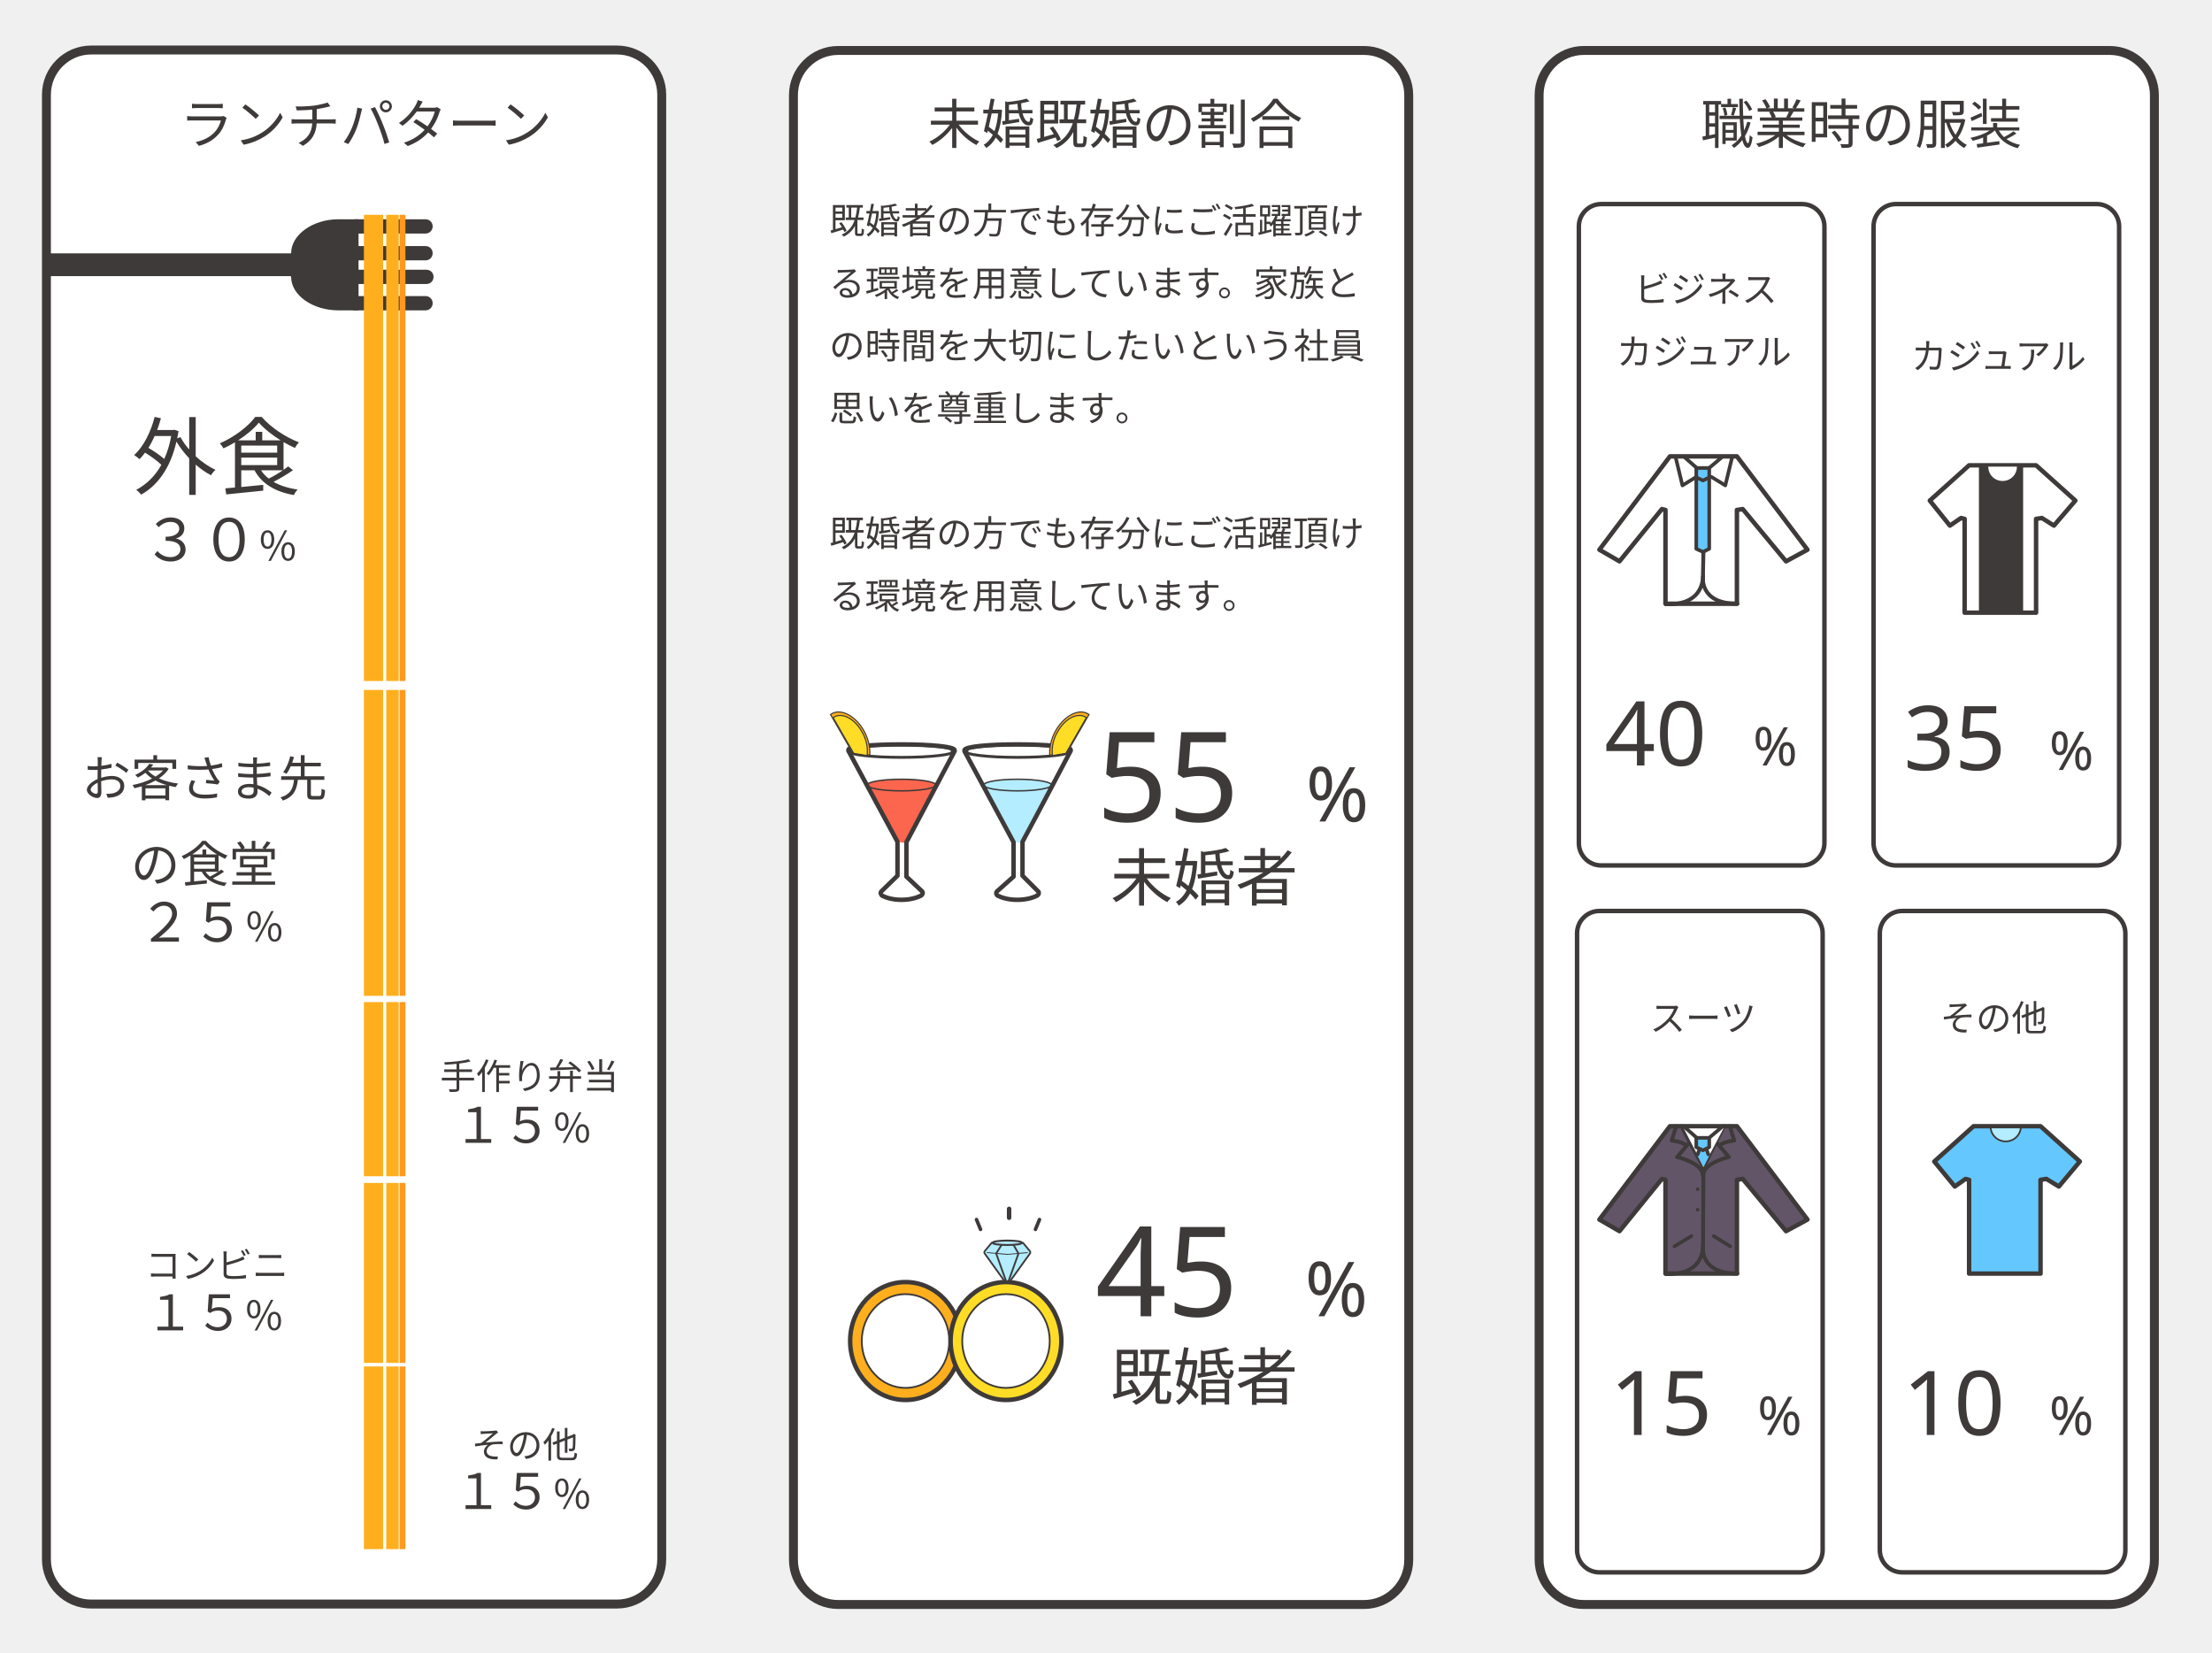
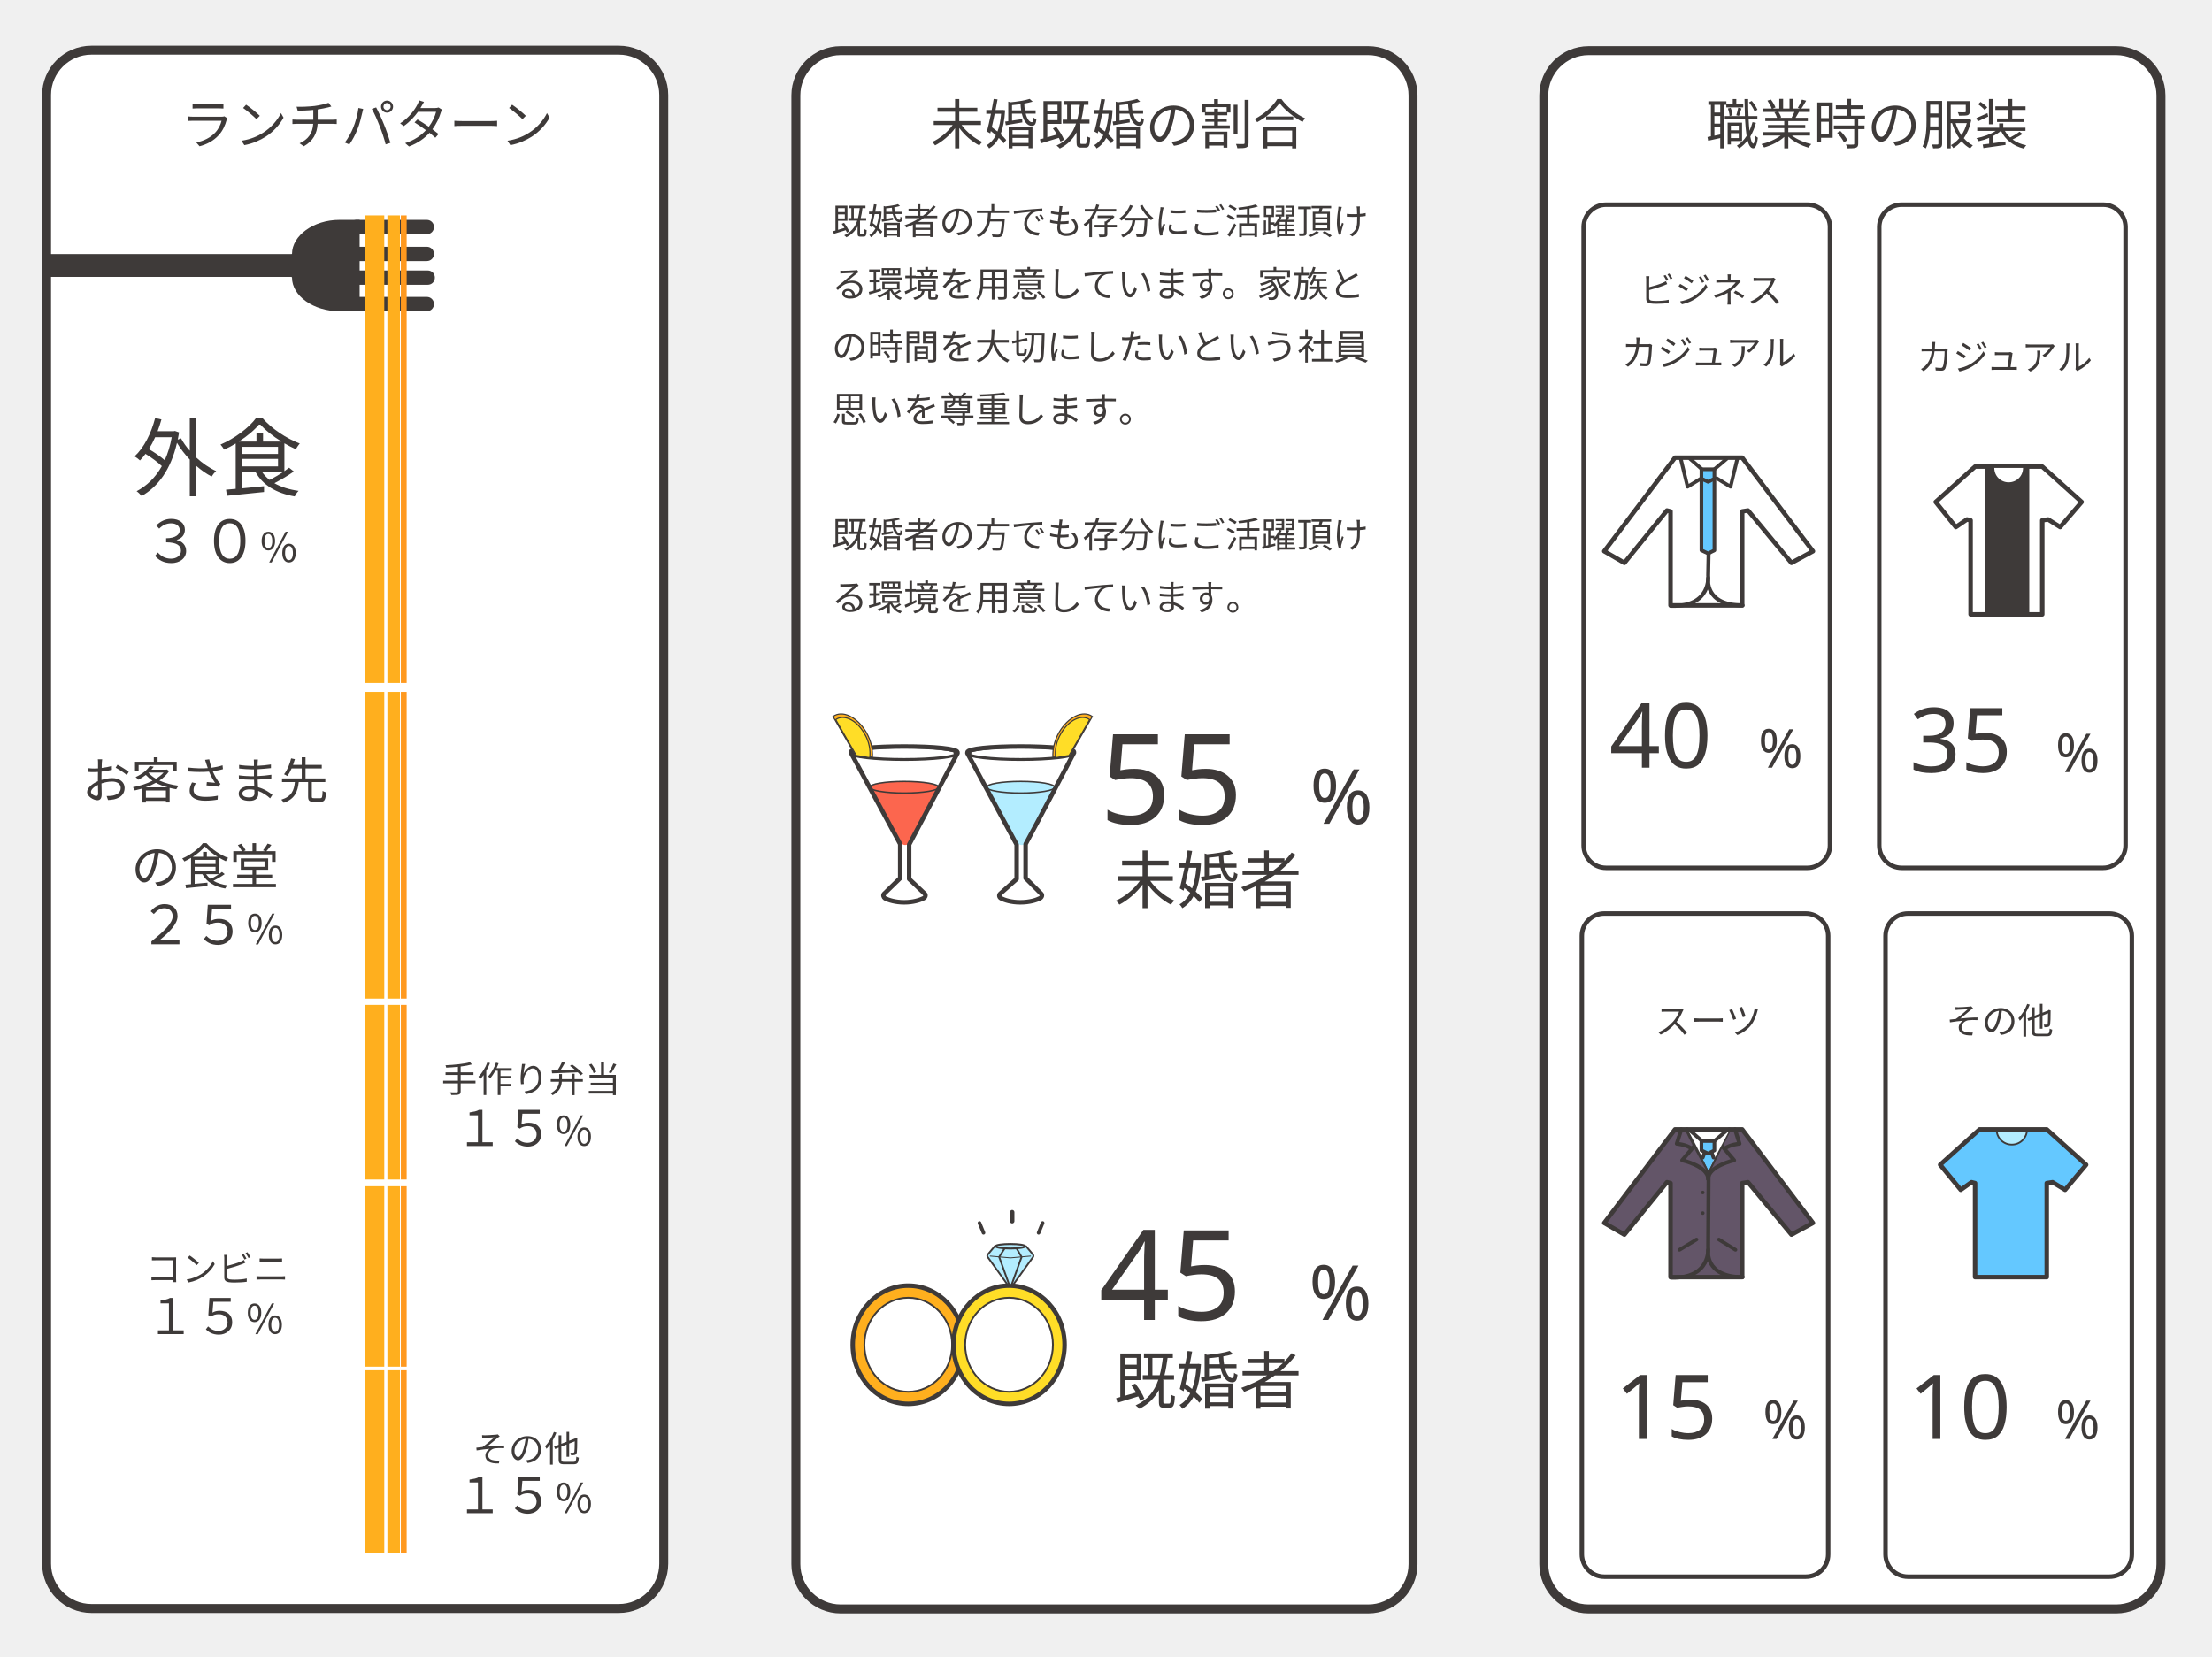
- <svg xmlns="http://www.w3.org/2000/svg" version="1.1" id="Main_Layer" x="0px" y="0px" viewBox="0 0 495.4 370" style="enable-background:new 0 0 495.4 370;" xml:space="preserve">
+ <svg xmlns="http://www.w3.org/2000/svg" version="1.1" id="Main_Layer" x="0px" y="0px" viewBox="0 0 493.9 370" style="enable-background:new 0 0 493.9 370;" xml:space="preserve">
  <style type="text/css">
	.st0{fill:#FFFFFF;stroke:#3E3A39;stroke-width:2;stroke-linecap:round;stroke-linejoin:round;stroke-miterlimit:10;}
	.st1{fill:#3E3A39;}
- 	.st2{font-family:'UDShinGoPro-Heavy-83pv-RKSJ-H';}
+ 	.st2{font-family:'HiraKakuPro-W6-83pv-RKSJ-H';}
	.st3{font-size:12px;}
	.st4{display:none;}
	.st5{display:inline;fill:#3E3A39;}
	.st6{fill:#FFFFFF;stroke:#3E3A39;stroke-linecap:round;stroke-linejoin:round;stroke-miterlimit:10;}
	.st7{fill:#635568;stroke:#3E3A39;stroke-linecap:round;stroke-linejoin:round;stroke-miterlimit:10;}
	.st8{fill:none;stroke:#3E3A39;stroke-width:0.874;stroke-linecap:round;stroke-linejoin:round;stroke-miterlimit:10;}
	.st9{fill:#FFFFFF;}
	.st10{fill:#64C8FF;}
	.st11{fill:#FFFFFF;stroke:#3E3A39;stroke-width:0.81;stroke-linecap:round;stroke-linejoin:round;stroke-miterlimit:10;}
	.st12{fill:#64C8FF;stroke:#3E3A39;stroke-width:0.81;stroke-linecap:round;stroke-linejoin:round;stroke-miterlimit:10;}
	.st13{font-family:'NewRodinPro-B-83pv-RKSJ-H';}
	.st14{font-size:20px;}
- 	.st15{font-family:'NewRodinPro-DB-83pv-RKSJ-H';}
+ 	.st15{font-family:'HiraKakuPro-W3-83pv-RKSJ-H';}
	.st16{font-size:8px;}
	.st17{fill:none;stroke:#3E3A39;stroke-width:0.81;stroke-linecap:round;stroke-linejoin:round;stroke-miterlimit:10;}
	.st18{fill:#FFFFFF;stroke:#3E3A39;stroke-width:0.384;stroke-linecap:round;stroke-linejoin:round;stroke-miterlimit:10;}
	.st19{fill:#64C8FF;stroke:#3E3A39;stroke-linecap:round;stroke-linejoin:round;stroke-miterlimit:10;}
	.st20{fill:#B3EDFF;}
	.st21{fill:none;stroke:#3E3A39;stroke-width:0.384;stroke-linecap:round;stroke-linejoin:round;stroke-miterlimit:10;}
	.st22{fill:#FFAF1E;stroke:#3E3A39;stroke-miterlimit:10;}
	.st23{fill:#FFFFFF;stroke:#3E3A39;stroke-width:0.4;stroke-linecap:round;stroke-linejoin:round;stroke-miterlimit:10;}
	.st24{fill:#FFDD27;stroke:#3E3A39;stroke-miterlimit:10;}
	.st25{fill:none;stroke:#3E3A39;stroke-width:0.427;stroke-linecap:round;stroke-linejoin:round;stroke-miterlimit:10;}
	.st26{fill:none;stroke:#3E3A39;stroke-width:0.4;stroke-linecap:round;stroke-linejoin:round;stroke-miterlimit:10;}
	.st27{fill:none;stroke:#3E3A39;stroke-width:0.2;stroke-linecap:round;stroke-linejoin:round;stroke-miterlimit:10;}
	.st28{fill:none;stroke:#3E3A39;stroke-linecap:round;stroke-linejoin:round;stroke-miterlimit:10;}
	.st29{fill:none;stroke:#3E3A39;stroke-width:0.8;stroke-linecap:round;stroke-linejoin:round;stroke-miterlimit:10;}
	.st30{font-size:28px;}
	.st31{font-size:17px;}
	.st32{font-size:14px;}
	.st33{fill:#FC664E;}
	.st34{fill:none;stroke:#3E3A39;stroke-width:0.32;stroke-linecap:round;stroke-linejoin:round;stroke-miterlimit:10;}
	.st35{fill:none;stroke:#3E3A39;stroke-width:0.64;stroke-linecap:round;stroke-linejoin:round;stroke-miterlimit:10;}
	.st36{fill:#FFAF1E;stroke:#3E3A39;stroke-width:0.25;stroke-miterlimit:10;}
	.st37{fill:#FFDD27;stroke:#3E3A39;stroke-width:0.25;stroke-miterlimit:10;}
- 	.st38{font-family:'NewRodinPro-L-83pv-RKSJ-H';}
- 	.st39{letter-spacing:-4;}
- 	.st40{font-size:11px;}
- 	.st41{font-size:9px;}
- 	.st42{font-size:19px;}
- 	.st43{font-size:13px;}
- 	.st44{fill:#FFAF1E;}
- 	.st45{fill:#FF991F;}
+ 	.st38{letter-spacing:-4;}
+ 	.st39{font-size:11px;}
+ 	.st40{font-size:9px;}
+ 	.st41{font-size:19px;}
+ 	.st42{font-size:13px;}
+ 	.st43{fill:#FFAF1E;}
+ 	.st44{fill:#FF991F;}
</style>
  <g>
    <path class="st0" d="M305.5,359.3H187.7c-5.5,0-10-4.5-10-10v-328c0-5.5,4.5-10,10-10h117.8c5.5,0,10,4.5,10,10v328   C315.5,354.8,311,359.3,305.5,359.3z" />
    <g id="Attire">
      <path class="st0" d="M472.5,359.3H354.7c-5.5,0-10-4.5-10-10v-328c0-5.5,4.5-10,10-10h117.8c5.5,0,10,4.5,10,10v328    C482.5,354.8,478,359.3,472.5,359.3z" />
      <g>
        <text transform="matrix(1 0 0 1 380.8594 32.1738)" class="st1 st2 st3">職業時の服装</text>
      </g>
      <g id="graph" class="st4">
        <rect x="452" y="210.3" class="st5" width="17" height="134.6" />
        <rect x="422" y="241.6" class="st5" width="17" height="103.3" />
        <rect x="392" y="300.9" class="st5" width="17" height="44" />
        <rect x="361.9" y="331.8" class="st5" width="17" height="13.1" />
      </g>
      <g id="boxes_1_">
        <path class="st6" d="M403.2,352.1h-45c-2.8,0-5-2.3-5-5V209c0-2.8,2.3-5,5-5h45c2.8,0,5,2.3,5,5v138.1     C408.2,349.9,406,352.1,403.2,352.1z" />
        <path class="st6" d="M471,352.1h-45c-2.8,0-5-2.3-5-5V209c0-2.8,2.3-5,5-5h45c2.8,0,5,2.3,5,5v138.1     C476,349.9,473.8,352.1,471,352.1z" />
        <path class="st6" d="M403.6,193.8h-45c-2.8,0-5-2.3-5-5V50.7c0-2.8,2.3-5,5-5h45c2.8,0,5,2.3,5,5v138.1     C408.6,191.5,406.3,193.8,403.6,193.8z" />
        <path class="st6" d="M469.6,193.8h-45c-2.8,0-5-2.3-5-5V50.7c0-2.8,2.3-5,5-5h45c2.8,0,5,2.3,5,5v138.1     C474.6,191.5,472.3,193.8,469.6,193.8z" />
      </g>
      <g id="スーツ">
        <g id="suit">
          <polygon class="st7" points="404.8,273.1 389,252.2 374.1,252.2 374,252.2 358.2,273.1 362.7,275.7 372.2,264 373,264.2       373,285.2 389,285.2 389,264.2 390.3,264 400,275.7     " />
          <path class="st8" d="M376.7,252.2c0,0.6,4.8,9.2,4.8,9.2l4.6-9.2" />
          <path class="st8" d="M381.5,261.4l-0.1,17.1c0,0,0.8,7.1-8.3,6.8" />
          <path class="st8" d="M381.4,279.1c0,0-0.9,6.1,7.7,6.1" />
          <path class="st8" d="M378.4,255.8l-2.8,3.3c0,0,5.8,1.3,5.8,4.2" />
          <path class="st8" d="M375.4,252.2l-1,3.2c0,0,2.2,0.2,3.3,1.1" />
          <path class="st8" d="M384.4,255.8l2.8,3.3c0,0-5.8,1.3-5.8,4.2" />
          <path class="st8" d="M387.4,252.2l1,3.2c0,0-2.2,0.2-3.3,1.1" />
          <polygon class="st9" points="377.1,252.7 386,252.7 381.5,261.2     " />
          <polygon class="st10" points="380.7,257.6 381.4,258 381.9,257.8 382.7,258.9 381.5,261.4 380.1,258.6     " />
          <line class="st11" x1="382.2" y1="257.4" x2="382.6" y2="258.5" />
          <line class="st11" x1="380.6" y1="257.4" x2="380.2" y2="258.5" />
          <polygon class="st12" points="382.8,256.9 381.4,257.6 379.9,256.9 379.9,254.8 382.8,254.8     " />
          <line class="st11" x1="382.9" y1="254.7" x2="385.5" y2="252.5" />
          <line class="st11" x1="379.9" y1="254.7" x2="377.4" y2="252.5" />
          <line class="st11" x1="383.8" y1="276.8" x2="387.5" y2="279.1" />
          <line class="st11" x1="378.8" y1="276.8" x2="375" y2="279.1" />
          <circle class="st1" cx="380.2" cy="266.3" r="0.4" />
          <circle class="st1" cx="380.2" cy="270.9" r="0.4" />
        </g>
        <g>
          <g>
            <text transform="matrix(1 0 0 1 360.564 321.3408)" class="st1 st13 st14">15</text>
          </g>
          <g>
            <text transform="matrix(1 0 0 1 393.5942 321.3408)" class="st1 st13 st3">%</text>
          </g>
        </g>
        <g>
          <text transform="matrix(1 0 0 1 369.4873 230.8652)" class="st1 st15 st16">スーツ</text>
        </g>
      </g>
      <g id="Business">
        <g>
          <text transform="matrix(1 0 0 1 366.0415 67.6738)">
            <tspan x="0" y="0" class="st1 st15 st16">ビジネス</tspan>
            <tspan x="-4" y="14" class="st1 st15 st16">カジュアル</tspan>
          </text>
        </g>
        <g id="Business_Casual">
          <polygon class="st6" points="404.8,123.1 389,102.2 374.1,102.2 374,102.2 358.2,123.1 362.7,125.7 372.2,114 373,114.2       373,135.2 389,135.2 389,114.2 390.3,114 400,125.7     " />
          <path class="st8" d="M381.5,123.4l-0.1,5.1c0,0,0.8,7.1-8.3,6.8" />
          <path class="st8" d="M381.4,129.1c0,0-0.9,6.1,7.7,6.1" />
          <polygon class="st12" points="382.8,122.9 381.4,123.6 379.9,122.9 379.9,106.8 382.8,106.8     " />
          <polygon class="st12" points="382.8,106.9 381.4,107.6 379.9,106.9 379.9,104.8 382.8,104.8     " />
          <line class="st11" x1="382.9" y1="104.7" x2="385.5" y2="102.5" />
          <line class="st11" x1="379.9" y1="104.7" x2="377.4" y2="102.5" />
          <polyline class="st17" points="375.3,102.5 376.8,108.7 379.9,106.8     " />
          <polyline class="st17" points="387.9,102.5 386.4,108.7 383.3,106.8     " />
        </g>
        <g>
          <g>
            <text transform="matrix(1 0 0 1 359.3438 171.4238)" class="st1 st13 st14">40</text>
          </g>
          <g>
            <text transform="matrix(1 0 0 1 392.5942 171.4238)" class="st1 st13 st3">%</text>
          </g>
        </g>
      </g>
      <g id="Casual_1_">
        <g id="Casual">
          <polygon class="st6" points="464.8,112.1 456,104.2 441.1,104.2 441,104.2 432.2,112.1 436.7,117.7 439.2,116 440,116.2       440,137.2 456,137.2 456,116.2 457.3,116 460,117.7     " />
          <rect x="443.2" y="104.5" class="st1" width="9.9" height="32.6" />
          <path class="st18" d="M451.9,104.5c0,1.9-1.5,3.4-3.4,3.4s-3.4-1.5-3.4-3.4" />
        </g>
        <g>
          <text transform="matrix(1 0 0 1 428.0415 82.6748)" class="st1 st15 st16">カジュアル</text>
        </g>
        <g>
          <g>
            <text transform="matrix(1 0 0 1 426.3438 172.4238)" class="st1 st13 st14">35</text>
          </g>
          <g>
            <text transform="matrix(1 0 0 1 458.9351 172.4238)" class="st1 st13 st3">%</text>
          </g>
        </g>
      </g>
      <g id="Others_1_">
        <g id="_x35___x25_">
          <g>
            <text transform="matrix(1 0 0 1 426.147 321.3408)" class="st1 st13 st14">10</text>
          </g>
          <g>
            <text transform="matrix(1 0 0 1 458.9351 321.3417)" class="st1 st13 st3">%</text>
          </g>
        </g>
        <g id="Others">
          <polygon class="st19" points="465.8,260.1 457,252.2 442.2,252.2 442,252.2 433.2,260.1 437.8,265.7 440.2,264 441,264.2       441,285.2 457,285.2 457,264.2 458.3,264 461.1,265.7     " />
          <path class="st20" d="M452.5,252.7c0,1.7-1.5,3-3.3,3c-1.8,0-3.3-1.3-3.3-3H452.5z" />
          <path class="st21" d="M452.6,252.2c0,1.9-1.5,3.4-3.4,3.4c-1.9,0-3.4-1.5-3.4-3.4" />
        </g>
        <g>
          <text transform="matrix(1 0 0 1 434.5166 230.8661)" class="st1 st15 st16">その他</text>
        </g>
      </g>
    </g>
    <g id="Wedding">
      <g id="Rings">
        <g id="ring_M">
          <ellipse class="st22" cx="202.8" cy="300.3" rx="12.4" ry="13.2" />
          <ellipse class="st23" cx="202.8" cy="300.3" rx="9.8" ry="10.5" />
        </g>
        <g id="ring_F_1_">
          <g id="ring_F">
            <ellipse class="st24" cx="225.3" cy="300.3" rx="12.4" ry="13.2" />
            <ellipse class="st23" cx="225.3" cy="300.3" rx="9.8" ry="10.5" />
          </g>
          <path class="st20" d="M222.4,278.2l-1.8,2.1l0.1,0.6l4.3,5.8h1.2l4.2-5.8l0.3-0.5l-1.8-2.1c0,0-2.2-0.4-3.3-0.4      S223.1,277.9,222.4,278.2z" />
          <g id="diamond">
            <ellipse class="st25" cx="225.6" cy="278.3" rx="3.3" ry="0.5" />
            <path class="st26" d="M222.1,278.3l-1.5,1.8c-0.2,0.2-0.2,0.5,0,0.7l4.6,6.4" />
            <polyline class="st26" points="225.4,287.1 223.1,280.7 224.3,278.8      " />
            <path class="st26" d="M229.1,278.3l1.5,1.8c0.2,0.2,0.2,0.5,0,0.7l-4.6,6.4" />
            <polyline class="st26" points="225.8,287.1 228.1,280.7 227,278.8      " />
            <polyline class="st27" points="221.1,280.5 225.6,280.9 230.1,280.5      " />
          </g>
        </g>
        <line class="st28" x1="226" y1="272.7" x2="226" y2="270.7" />
        <line class="st29" x1="231.9" y1="275.3" x2="232.8" y2="273.1" />
        <line class="st29" x1="219.6" y1="275.3" x2="218.7" y2="273.1" />
      </g>
      <g id="_x36_5__x25_">
        <g>
          <text transform="matrix(1 0 0 1 245.2979 294.7558)" class="st1 st13 st30">45</text>
        </g>
        <g>
          <text transform="matrix(1 0 0 1 292.2388 294.7558)" class="st1 st13 st31">%</text>
        </g>
      </g>
      <g>
-         <text transform="matrix(1 0 0 1 248.6865 313.4609)" class="st1 st13 st32">既婚者</text>
+         <text transform="matrix(1 0 0 1 248.6865 313.4609)" class="st1 st15 st32">既婚者</text>
      </g>
      <g id="wineglass_2_">
        <path class="st33" d="M194.3,176.1c0,0,6.6,11.9,6.8,12.1c0.1,0.1,0.5,0.5,1,0.5c0.6,0,1.1-0.5,1.1-0.5l6.6-12.2     c0,0,0.4-0.7-3.4-1.3c0,0-3.5-0.4-5.8-0.2c-2.2,0.2-4.8,0.3-5.9,0.9C194.7,175.3,194.3,175.7,194.3,176.1z" />
        <path class="st20" d="M220.3,176.1c0,0,6.6,11.9,6.8,12.1c0.1,0.1,0.5,0.5,1,0.5c0.6,0,1.1-0.5,1.1-0.5l6.6-12.2     c0,0,0.4-0.7-3.4-1.3c0,0-3.5-0.4-5.8-0.2c-2.2,0.2-4.8,0.3-5.9,0.9C220.7,175.3,220.3,175.7,220.3,176.1z" />
        <g id="wineglass">
          <path class="st28" d="M203,196.3v-7.7l10.8-20.4h-0.4c0.2,0,0.4,0,0.4-0.2c0-0.8-5.3-1.3-11.9-1.3c-6.6,0-11.9,0.5-11.9,1.2      c0,0.1,0.1,0.2,0.4,0.2H190c0,0,8,14.9,11,20.4v7.6l-3.6,3.5c-0.3,0.3-0.1,0.8,0.2,1c0.8,0.4,2.3,0.9,4.3,0.9      c2,0,3.5-0.5,4.3-0.9c0.4-0.2,0.6-0.7,0.3-1L203,196.3z" />
          <ellipse class="st34" cx="201.9" cy="175.8" rx="7.7" ry="1.3" />
          <ellipse class="st35" cx="201.9" cy="168.2" rx="11.9" ry="1.4" />
          <g id="orange">
            <path class="st36" d="M191,168.7l-5-8.7c2.1-1.5,5.4,0.1,7.4,3.5c1.1,1.9,1.5,3.9,1.4,5.6L191,168.7z" />
            <path class="st37" d="M194.2,169.2c0.2-1.6-0.1-3.6-1.2-5.4c-1.7-3-4.6-4.4-6.4-3.1l4.6,8L194.2,169.2z" />
          </g>
        </g>
        <g id="wineglass_1_">
          <path class="st28" d="M227,196.3v-7.7L216,168.2h0.4c-0.2,0-0.4,0-0.4-0.2c0-0.8,5.3-1.3,11.9-1.3c6.6,0,11.9,0.5,11.9,1.2      c0,0.1-0.1,0.2-0.4,0.2h0.4c0,0-7.8,14.9-10.8,20.4v7.6l3.5,3.5c0.3,0.3,0.1,0.8-0.3,1c-0.8,0.4-2.3,0.9-4.4,0.9      c-2,0-3.5-0.5-4.3-0.9c-0.4-0.2-0.5-0.7-0.2-1L227,196.3z" />
          <ellipse class="st34" cx="227.9" cy="175.8" rx="7.6" ry="1.3" />
          <ellipse class="st35" cx="227.9" cy="168.2" rx="11.9" ry="1.4" />
          <g id="orange_1_">
            <path class="st36" d="M238.9,168.7l5-8.7c-2.1-1.5-5.4,0.1-7.4,3.5c-1.1,1.9-1.5,3.9-1.4,5.6L238.9,168.7z" />
            <path class="st37" d="M235.7,169.2c-0.2-1.6,0.1-3.6,1.2-5.4c1.7-3,4.6-4.4,6.4-3.1l-4.6,8L235.7,169.2z" />
          </g>
        </g>
      </g>
      <g id="_x33_5_x25_">
        <g>
          <text transform="matrix(1 0 0 1 245.5225 183.9555)" class="st1 st13 st30">55</text>
        </g>
        <g>
          <text transform="matrix(1 0 0 1 292.4634 183.9555)" class="st1 st13 st31">%</text>
        </g>
      </g>
      <g>
-         <text transform="matrix(1 0 0 1 248.6865 201.6738)" class="st1 st13 st32">未婚者</text>
+         <text transform="matrix(1 0 0 1 248.6865 201.6738)" class="st1 st15 st32">未婚者</text>
      </g>
      <g>
        <text transform="matrix(1 0 0 1 185.7139 52.329)">
-           <tspan x="0" y="0" class="st1 st38 st16">既婚者の方でも存分にご活躍頂け</tspan>
-           <tspan x="0" y="14" class="st1 st38 st16">る環境を用意しています。家族と</tspan>
-           <tspan x="0" y="28" class="st1 st38 st16">の時間を大切にしたいという社員</tspan>
-           <tspan x="0" y="42" class="st1 st38 st16">思いを尊重します</tspan>
-           <tspan x="64" y="42" class="st1 st38 st16 st39">。</tspan>
-           <tspan x="0" y="70" class="st1 st38 st16">既婚者の方でも存分にご活躍頂け</tspan>
-           <tspan x="0" y="84" class="st1 st38 st16">る環境を用意しています</tspan>
-           <tspan x="88" y="84" class="st1 st38 st16 st39">。</tspan>
+           <tspan x="0" y="0" class="st1 st15 st16">既婚者の方でも存分にご活躍頂け</tspan>
+           <tspan x="0" y="14" class="st1 st15 st16">る環境を用意しています。家族と</tspan>
+           <tspan x="0" y="28" class="st1 st15 st16">の時間を大切にしたいという社員</tspan>
+           <tspan x="0" y="42" class="st1 st15 st16">思いを尊重します</tspan>
+           <tspan x="64" y="42" class="st1 st15 st16 st38">。</tspan>
+           <tspan x="0" y="70" class="st1 st15 st16">既婚者の方でも存分にご活躍頂け</tspan>
+           <tspan x="0" y="84" class="st1 st15 st16">る環境を用意しています</tspan>
+           <tspan x="88" y="84" class="st1 st15 st16 st38">。</tspan>
        </text>
      </g>
      <g>
        <text transform="matrix(1 0 0 1 207.7339 32.1738)" class="st1 st2 st3">未婚既婚の割合</text>
      </g>
    </g>
    <g id="Lunch">
      <path class="st0" d="M138.2,359.2H20.4c-5.5,0-10-4.5-10-10v-328c0-5.5,4.5-10,10-10h117.8c5.5,0,10,4.5,10,10v328    C148.2,354.7,143.7,359.2,138.2,359.2z" />
      <g id="その他">
        <g>
-           <text transform="matrix(1 0 0 1 105.5474 326.4609)" class="st1 st13 st16">その他</text>
-         </g>
-         <g>
-           <g>
-             <text transform="matrix(1 0 0 1 101.5469 337.9199)" class="st1 st13 st40">１５</text>
-           </g>
-           <g>
-             <text transform="matrix(1 0 0 1 123.6299 337.9194)" class="st1 st13 st41">％</text>
+           <text transform="matrix(1 0 0 1 105.5474 326.4609)" class="st1 st2 st16">その他</text>
+         </g>
+         <g>
+           <g>
+             <text transform="matrix(1 0 0 1 101.5469 337.9199)" class="st1 st13 st39">１５</text>
+           </g>
+           <g>
+             <text transform="matrix(1 0 0 1 123.6299 337.9194)" class="st1 st13 st40">％</text>
          </g>
        </g>
      </g>
      <g id="コンビニ">
        <g>
-           <text transform="matrix(1 0 0 1 32.5474 286.2324)" class="st1 st13 st16">コンビニ</text>
-         </g>
-         <g>
-           <g>
-             <text transform="matrix(1 0 0 1 32.5469 297.9199)" class="st1 st13 st40">１５</text>
-           </g>
-           <g>
-             <text transform="matrix(1 0 0 1 54.6299 297.9194)" class="st1 st13 st41">％</text>
+           <text transform="matrix(1 0 0 1 32.5474 286.2324)" class="st1 st2 st16">コンビニ</text>
+         </g>
+         <g>
+           <g>
+             <text transform="matrix(1 0 0 1 32.5469 297.9199)" class="st1 st13 st39">１５</text>
+           </g>
+           <g>
+             <text transform="matrix(1 0 0 1 54.6299 297.9194)" class="st1 st13 st40">％</text>
          </g>
        </g>
      </g>
      <g id="手作り">
        <g>
-           <text transform="matrix(1 0 0 1 98.5474 243.9199)" class="st1 st13 st16">手作り弁当</text>
-         </g>
-         <g>
-           <g>
-             <text transform="matrix(1 0 0 1 101.5469 255.9199)" class="st1 st13 st40">１５</text>
-           </g>
-           <g>
-             <text transform="matrix(1 0 0 1 123.6299 255.9194)" class="st1 st13 st41">％</text>
+           <text transform="matrix(1 0 0 1 98.5474 243.9199)" class="st1 st2 st16">手作り弁当</text>
+         </g>
+         <g>
+           <g>
+             <text transform="matrix(1 0 0 1 101.5469 255.9199)" class="st1 st13 st39">１５</text>
+           </g>
+           <g>
+             <text transform="matrix(1 0 0 1 123.6299 255.9194)" class="st1 st13 st40">％</text>
          </g>
        </g>
      </g>
      <g id="食堂">
        <g>
          <text transform="matrix(1 0 0 1 18.2969 178.3408)">
-             <tspan x="0" y="0" class="st1 st13 st40">お客さま先</tspan>
-             <tspan x="11" y="19.2" class="st1 st13 st40">の食堂</tspan>
+             <tspan x="0" y="0" class="st1 st2 st39">お客さま先</tspan>
+             <tspan x="11" y="19.2" class="st1 st2 st39">の食堂</tspan>
          </text>
        </g>
        <g>
          <text transform="matrix(1 0 0 1 30.8799 210.8661)" class="st1 st13 st3">２５</text>
        </g>
        <g>
-           <text transform="matrix(1 0 0 1 54.7129 210.8667)" class="st1 st13 st41">％</text>
+           <text transform="matrix(1 0 0 1 54.7129 210.8667)" class="st1 st13 st40">％</text>
        </g>
      </g>
      <g id="外食">
        <g>
-           <text transform="matrix(1 0 0 1 29.5474 109.3408)" class="st1 st13 st42">外食</text>
-         </g>
-         <g>
-           <text transform="matrix(1 0 0 1 31.7974 125.5903)" class="st1 st13 st43">３０</text>
-         </g>
-         <g>
-           <text transform="matrix(1 0 0 1 57.7144 125.5903)" class="st1 st13 st41">％</text>
+           <text transform="matrix(1 0 0 1 29.5474 109.3408)" class="st1 st2 st41">外食</text>
+         </g>
+         <g>
+           <text transform="matrix(1 0 0 1 31.7974 125.5903)" class="st1 st13 st42">３０</text>
+         </g>
+         <g>
+           <text transform="matrix(1 0 0 1 57.7144 125.5903)" class="st1 st13 st40">％</text>
        </g>
      </g>
      <g id="graph_pattern_1_" class="st4">
        <rect x="24.1" y="45.7" class="st5" width="18.5" height="28.7" />
        <rect x="24.1" y="75.7" class="st5" width="18.5" height="28.7" />
        <rect x="24.1" y="105.8" class="st5" width="18.5" height="28.7" />
        <rect x="24.1" y="135.9" class="st5" width="18.5" height="28.7" />
        <rect x="24.1" y="165.9" class="st5" width="18.5" height="28.7" />
        <rect x="24.1" y="196" class="st5" width="18.5" height="28.7" />
        <rect x="24.1" y="226" class="st5" width="18.5" height="28.7" />
        <rect x="24.1" y="256.1" class="st5" width="18.5" height="28.7" />
        <rect x="24.1" y="286.1" class="st5" width="18.5" height="28.7" />
        <rect x="24.1" y="316.2" class="st5" width="18.5" height="28.7" />
      </g>
      <g id="fork">
        <rect x="36.8" y="29.9" transform="matrix(6.123234e-17 -1 1 6.123234e-17 -20.0341 98.6347)" class="st1" width="5.1" height="58.8" />
        <g>
          <path class="st1" d="M80.3,69.5h-4.5c-5.8,0-10.6-3.4-10.6-7.5c0,0-0.7-1.2-0.7-2.7c0-1.5,0.7-2.6,0.7-2.6      c0-4.1,4.8-7.6,10.6-7.6h4.5V69.5z" />
          <path class="st1" d="M77.9,67.9L77.9,67.9c0,0.9,0.7,1.6,1.6,1.6h15.8c0.9,0,1.6-0.7,1.6-1.6l0,0c0-0.9-0.7-1.6-1.6-1.6H79.5      C78.6,66.3,77.9,67.1,77.9,67.9z" />
          <path class="st1" d="M78.1,62L78.1,62c0,0.9,0.7,1.6,1.6,1.6h15.8c0.9,0,1.6-0.7,1.6-1.6l0,0c0-0.9-0.7-1.6-1.6-1.6H79.7      C78.8,60.4,78.1,61.1,78.1,62z" />
          <path class="st1" d="M77.9,56.7L77.9,56.7c0,0.9,0.7,1.6,1.6,1.6h15.8c0.9,0,1.6-0.7,1.6-1.6l0,0c0-0.9-0.7-1.6-1.6-1.6H79.5      C78.6,55.1,77.9,55.8,77.9,56.7z" />
          <path class="st1" d="M77.9,50.7L77.9,50.7c0,0.9,0.7,1.6,1.6,1.6h15.8c0.9,0,1.6-0.7,1.6-1.6l0,0c0-0.9-0.7-1.6-1.6-1.6H79.5      C78.6,49.2,77.9,49.9,77.9,50.7z" />
        </g>
      </g>
      <g id="graph_lunch">
-         <rect x="81.5" y="48.1" class="st44" width="4.3" height="104.4" />
-         <rect x="81.5" y="154.5" class="st44" width="4.3" height="68.5" />
-         <rect x="81.5" y="306" class="st44" width="4.3" height="40.9" />
-         <rect x="81.5" y="264.9" class="st44" width="4.3" height="40.3" />
-         <rect x="81.5" y="224.4" class="st44" width="4.3" height="39" />
+         <rect x="81.5" y="48.1" class="st43" width="4.3" height="104.4" />
+         <rect x="81.5" y="154.5" class="st43" width="4.3" height="68.5" />
+         <rect x="81.5" y="306" class="st43" width="4.3" height="40.9" />
+         <rect x="81.5" y="264.9" class="st43" width="4.3" height="40.3" />
+         <rect x="81.5" y="224.4" class="st43" width="4.3" height="39" />
      </g>
      <g id="graph_lunch_1_">
-         <rect x="86.5" y="48.1" class="st44" width="2.8" height="104.4" />
-         <rect x="86.5" y="154.5" class="st44" width="2.8" height="68.5" />
-         <rect x="86.5" y="306" class="st44" width="2.8" height="40.9" />
-         <rect x="86.5" y="264.9" class="st44" width="2.8" height="40.3" />
-         <rect x="86.5" y="224.4" class="st44" width="2.8" height="39" />
+         <rect x="86.5" y="48.1" class="st43" width="2.8" height="104.4" />
+         <rect x="86.5" y="154.5" class="st43" width="2.8" height="68.5" />
+         <rect x="86.5" y="306" class="st43" width="2.8" height="40.9" />
+         <rect x="86.5" y="264.9" class="st43" width="2.8" height="40.3" />
+         <rect x="86.5" y="224.4" class="st43" width="2.8" height="39" />
      </g>
      <g id="graph_lunch_2_">
-         <rect x="89.5" y="48.1" class="st45" width="1.3" height="104.4" />
-         <rect x="89.5" y="154.5" class="st45" width="1.3" height="68.5" />
-         <rect x="89.5" y="306" class="st45" width="1.3" height="40.9" />
-         <rect x="89.5" y="264.9" class="st45" width="1.3" height="40.3" />
-         <rect x="89.5" y="224.4" class="st45" width="1.3" height="39" />
+         <rect x="89.5" y="48.1" class="st44" width="1.3" height="104.4" />
+         <rect x="89.5" y="154.5" class="st44" width="1.3" height="68.5" />
+         <rect x="89.5" y="306" class="st44" width="1.3" height="40.9" />
+         <rect x="89.5" y="264.9" class="st44" width="1.3" height="40.3" />
+         <rect x="89.5" y="224.4" class="st44" width="1.3" height="39" />
      </g>
      <g>
        <text transform="matrix(1 0 0 1 40.2334 32.1738)" class="st1 st2 st3">ランチパターン</text>
      </g>
    </g>
  </g>
</svg>
